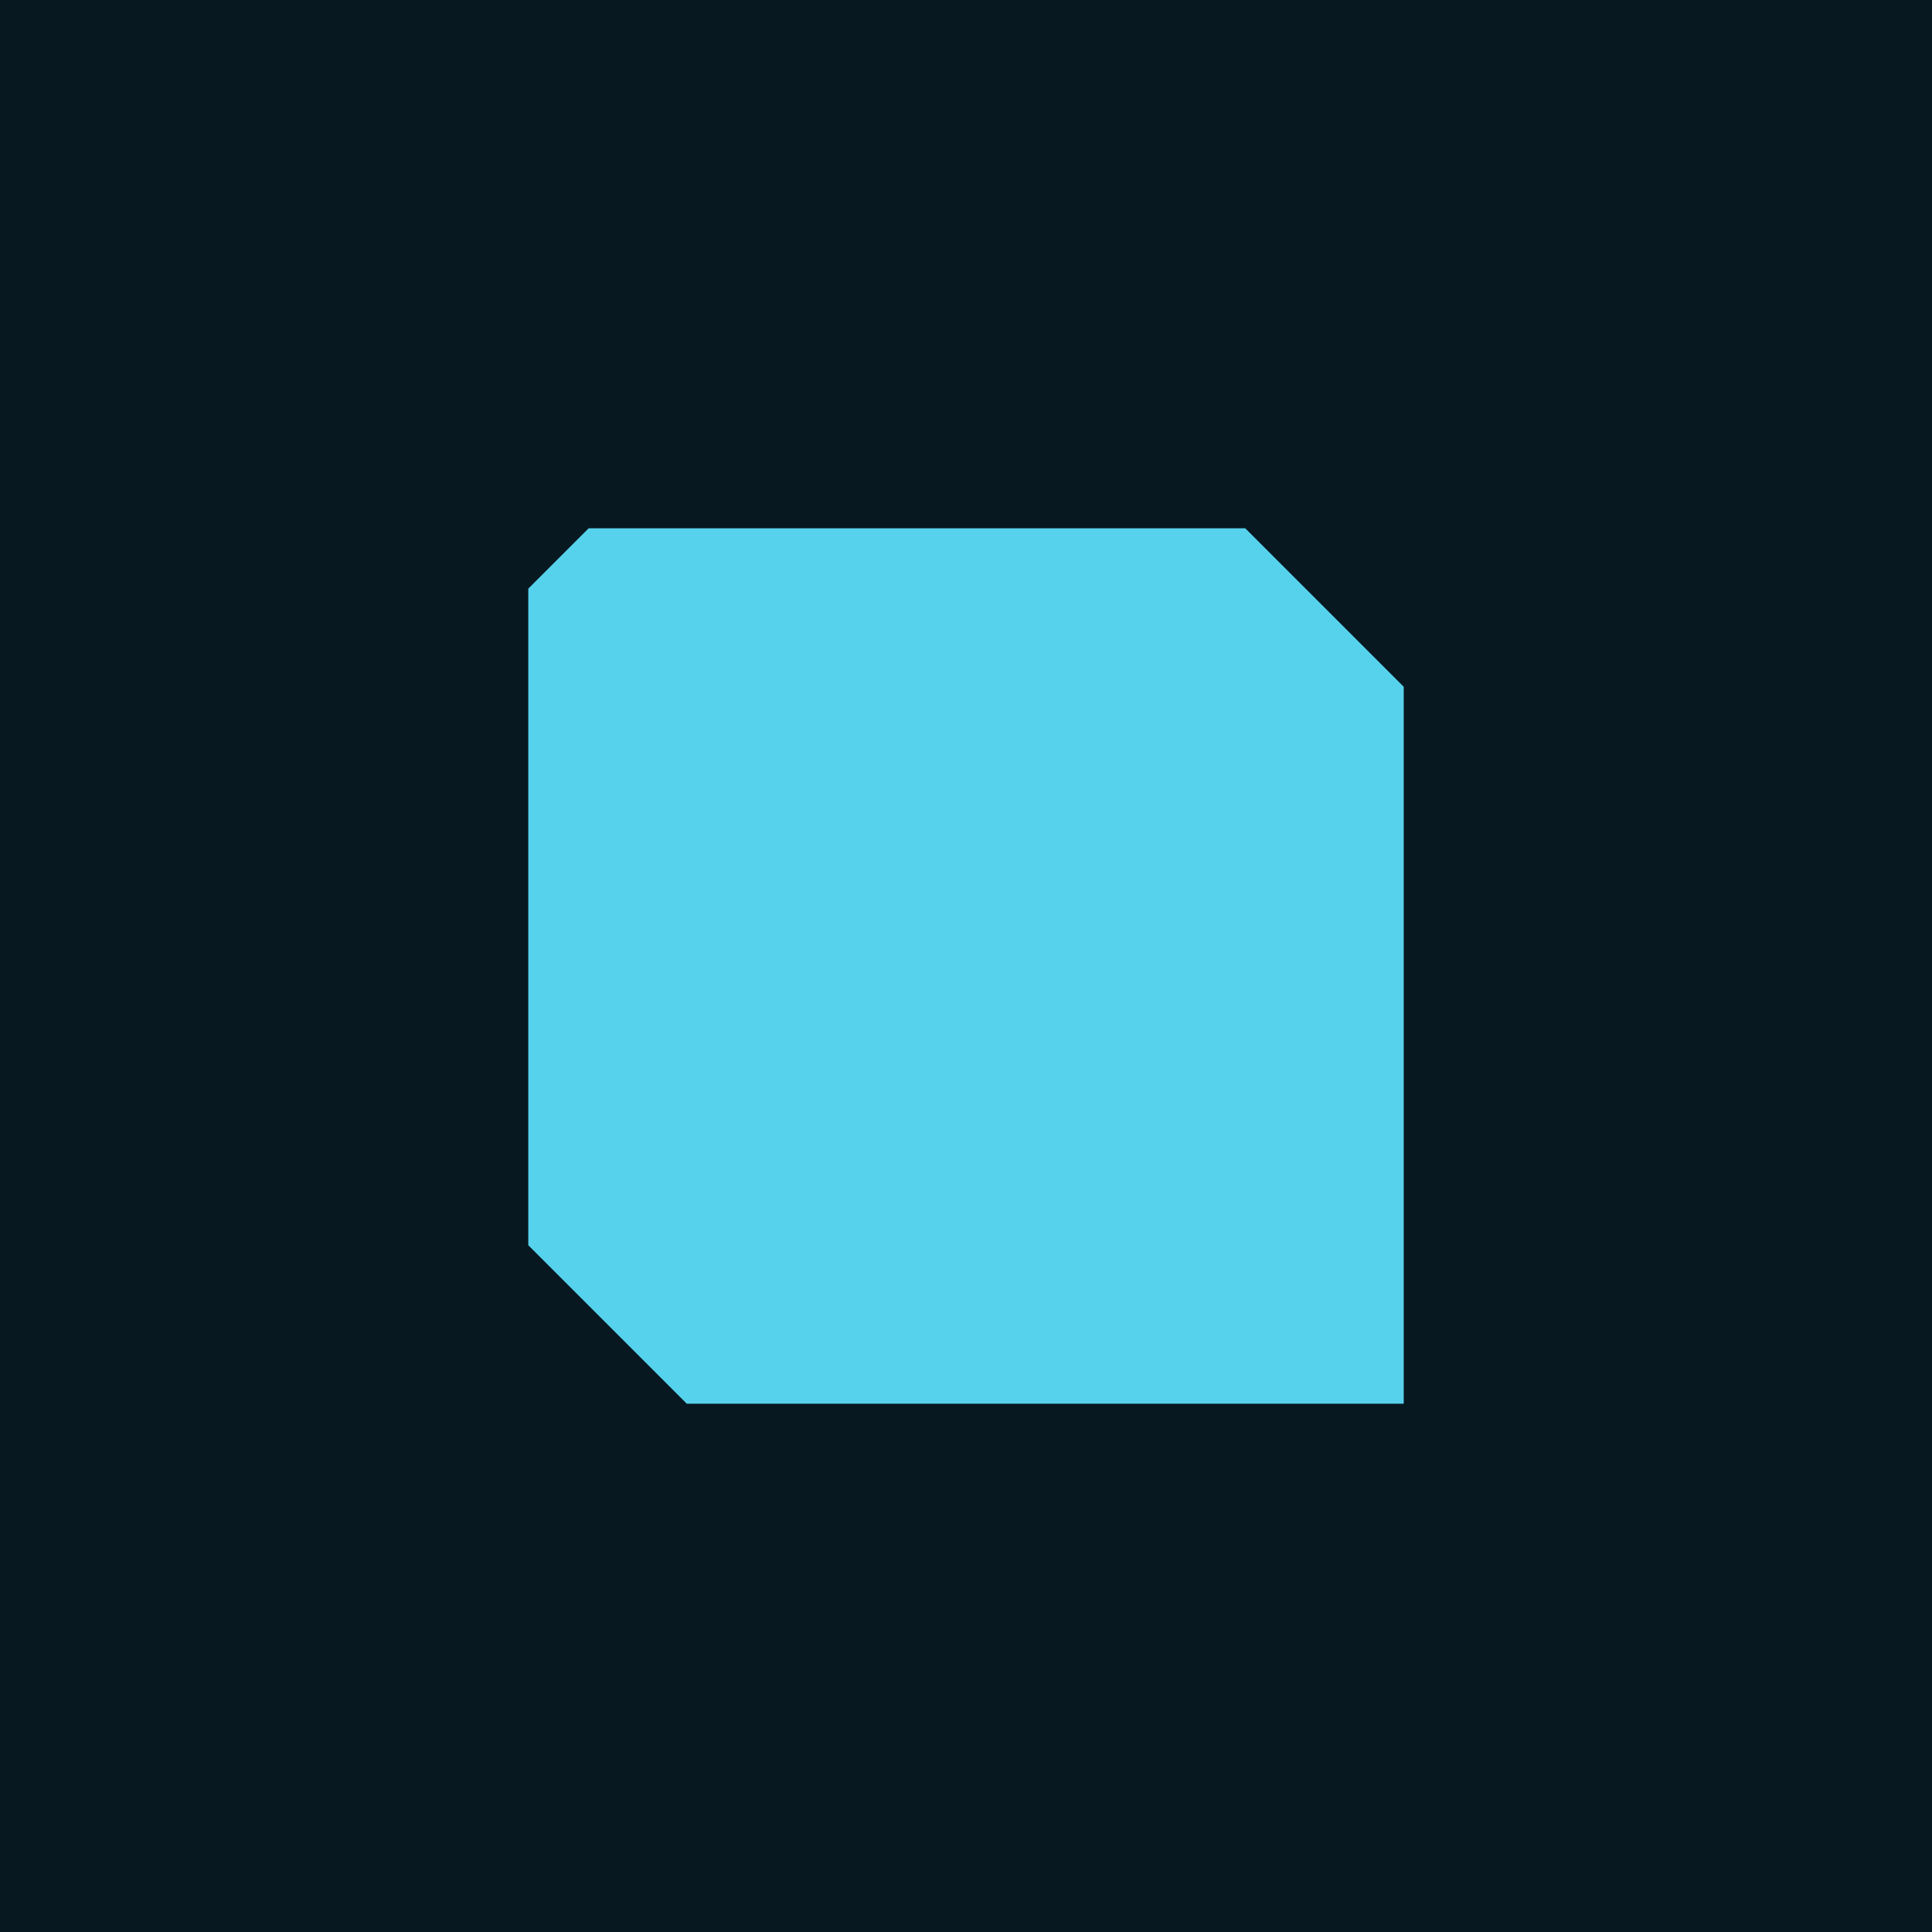
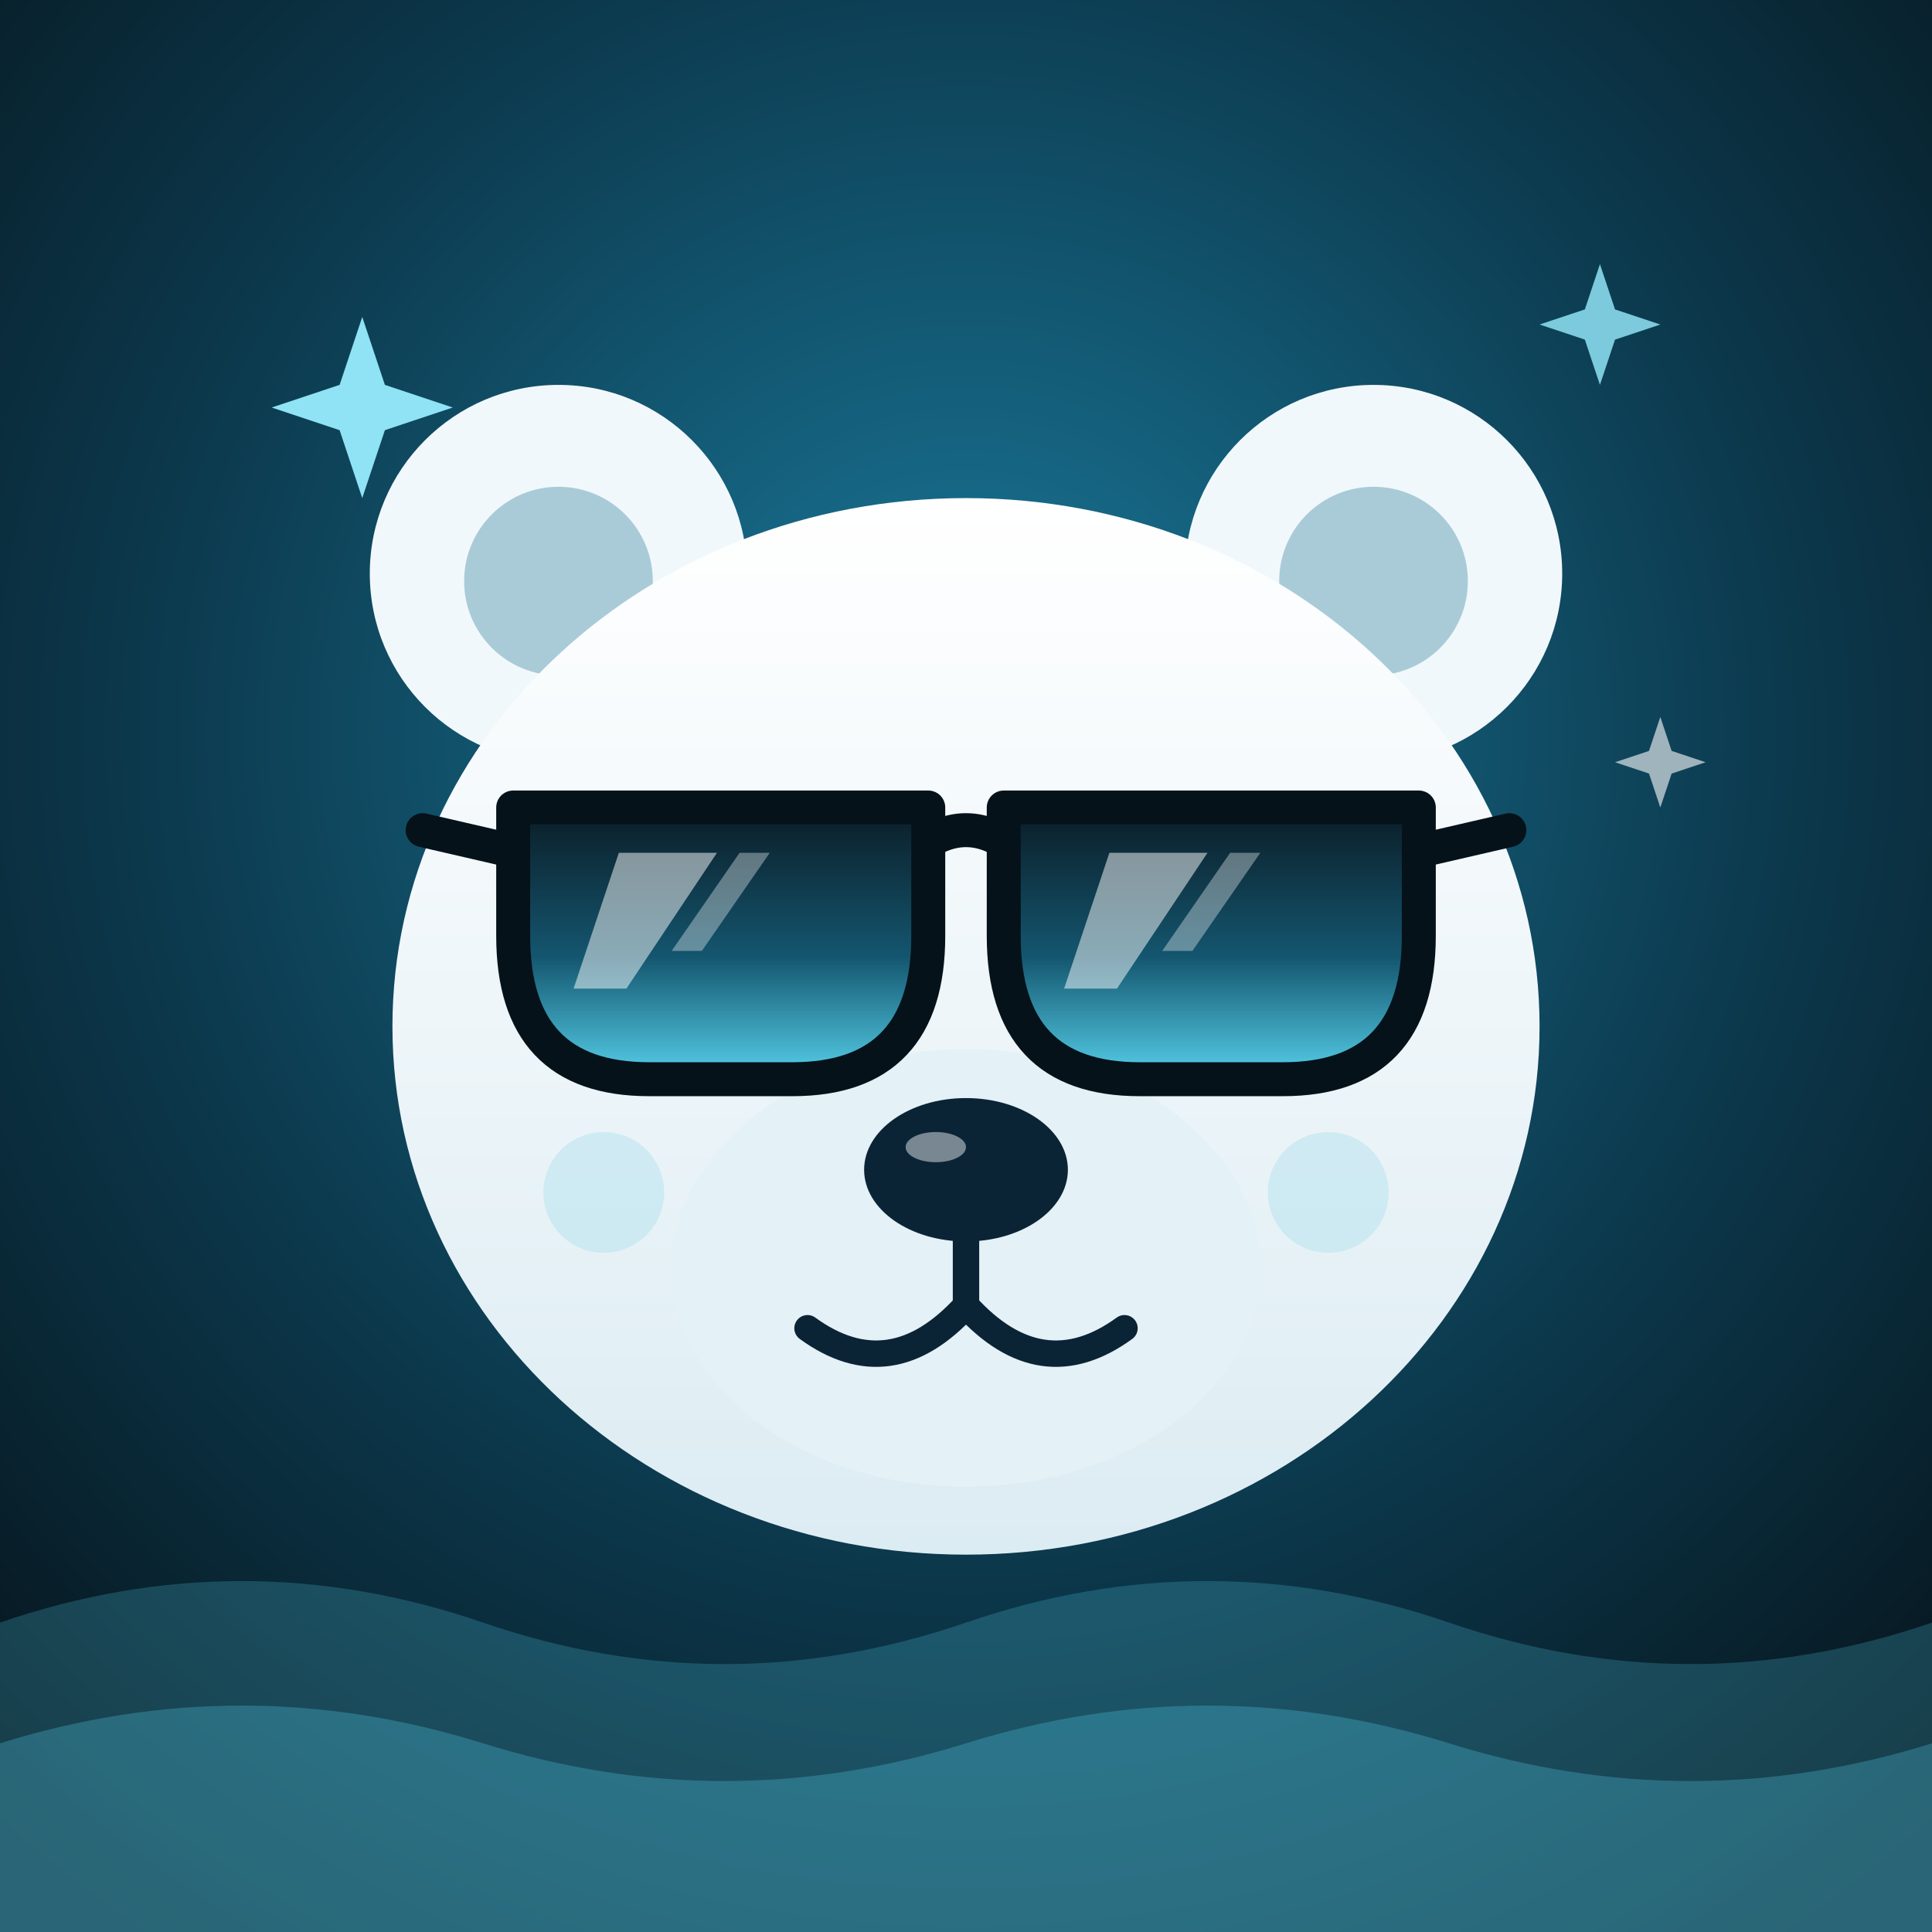
<svg xmlns="http://www.w3.org/2000/svg" viewBox="0 0 512 512">
-   <rect width="512" height="512" fill="#081821" />
-   <polygon points="156,140 330,140 372,182 372,372 182,372 140,330 140,156" fill="#57d2ec" transform="translate(0,0)" />
+   <defs>
+     <radialGradient id="bg" cx="50%" cy="38%" r="75%">
+       <stop offset="0" stop-color="#1a7a9c" />
+       <stop offset="0.55" stop-color="#0c3a4e" />
+       <stop offset="1" stop-color="#061219" />
+     </radialGradient>
+     <linearGradient id="lens" x1="0" y1="0" x2="0" y2="1">
+       <stop offset="0" stop-color="#0b1c26" />
+       <stop offset="0.55" stop-color="#14566f" />
+       <stop offset="1" stop-color="#57d2ec" />
+     </linearGradient>
+     <linearGradient id="fur" x1="0" y1="0" x2="0" y2="1">
+       <stop offset="0" stop-color="#ffffff" />
+       <stop offset="1" stop-color="#dcecf3" />
+     </linearGradient>
+   </defs>
+   <rect width="512" height="512" fill="url(#bg)" />
+   <path d="M0 430 Q64 408 128 430 T256 430 T384 430 T512 430 V512 H0 Z" fill="#57d2ec" opacity="0.22" />
+   <path d="M0 462 Q64 442 128 462 T256 462 T384 462 T512 462 V512 H0 Z" fill="#57d2ec" opacity="0.28" />
+   <path d="M96 84 l6 18 18 6 -18 6 -6 18 -6 -18 -18 -6 18 -6z" fill="#8fe3f5" />
+   <path d="M424 70 l4 12 12 4 -12 4 -4 12 -4 -12 -12 -4 12 -4z" fill="#8fe3f5" opacity="0.85" />
+   <path d="M440 190 l3 9 9 3 -9 3 -3 9 -3 -9 -9 -3 9 -3z" fill="#ffffff" opacity="0.6" />
+   <circle cx="148" cy="152" r="50" fill="#f1f8fb" />
+   <circle cx="148" cy="154" r="25" fill="#a9cbd8" />
+   <circle cx="364" cy="152" r="50" fill="#f1f8fb" />
+   <circle cx="364" cy="154" r="25" fill="#a9cbd8" />
+   <ellipse cx="256" cy="272" rx="152" ry="140" fill="url(#fur)" />
+   <ellipse cx="256" cy="336" rx="78" ry="58" fill="#e4f1f6" />
+   <ellipse cx="256" cy="310" rx="27" ry="19" fill="#0a2436" />
+   <ellipse cx="248" cy="304" rx="8" ry="4" fill="#ffffff" opacity="0.45" />
+   <path d="M256 326 V346 M256 346 Q236 368 214 352 M256 346 Q276 368 298 352" fill="none" stroke="#0a2436" stroke-width="7" stroke-linecap="round" stroke-linejoin="round" />
+   <circle cx="160" cy="316" r="16" fill="#9fd9e8" opacity="0.35" />
+   <circle cx="352" cy="316" r="16" fill="#9fd9e8" opacity="0.35" />
+   <path d="M138 226 L112 220 M374 226 L400 220" stroke="#05121a" stroke-width="9" stroke-linecap="round" />
+   <path d="M242 226 Q256 214 270 226" fill="none" stroke="#05121a" stroke-width="9" stroke-linecap="round" />
+   <path d="M136 214 H246 V248 Q246 286 210 286 H172 Q136 286 136 248 Z" fill="url(#lens)" stroke="#05121a" stroke-width="9" stroke-linejoin="round" />
+   <path d="M266 214 H376 V248 Q376 286 340 286 H302 Q266 286 266 248 Z" fill="url(#lens)" stroke="#05121a" stroke-width="9" stroke-linejoin="round" />
+   <path d="M164 226 L190 226 L166 262 L152 262 Z" fill="#ffffff" opacity="0.5" />
+   <path d="M196 226 L204 226 L186 252 L178 252 Z" fill="#ffffff" opacity="0.35" />
+   <path d="M294 226 L320 226 L296 262 L282 262 Z" fill="#ffffff" opacity="0.5" />
+   <path d="M326 226 L334 226 L316 252 L308 252 Z" fill="#ffffff" opacity="0.35" />
</svg>
